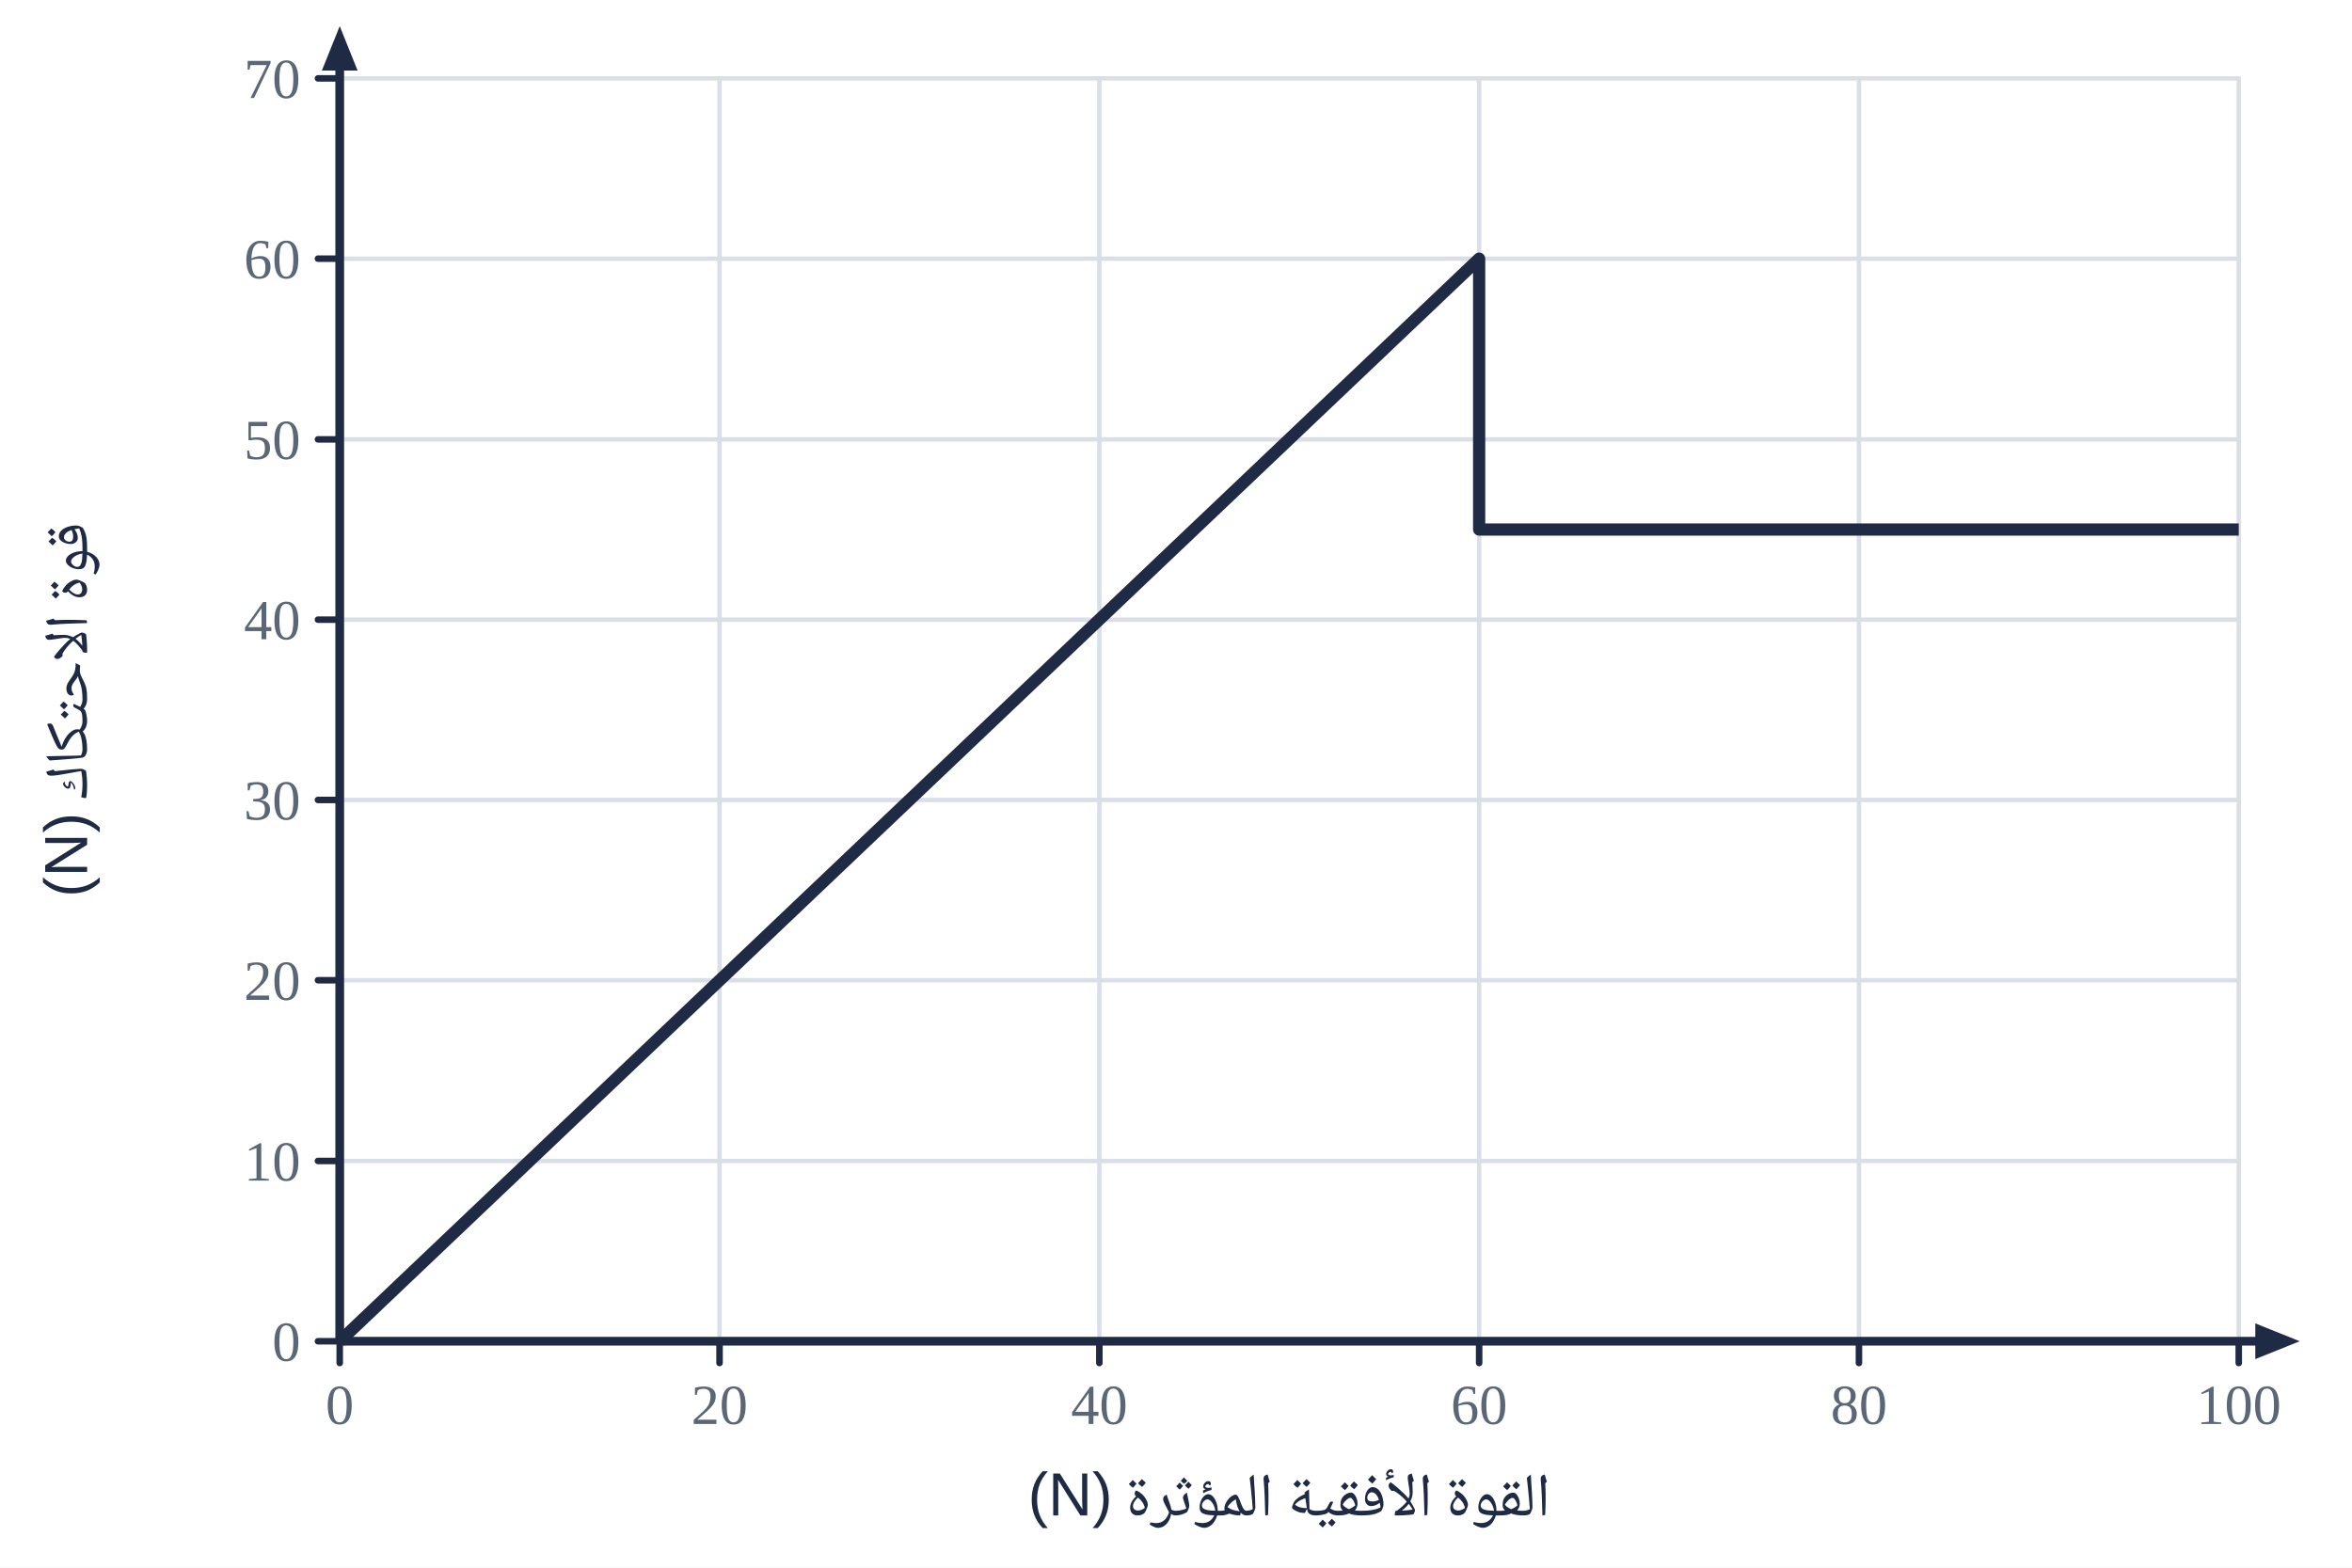
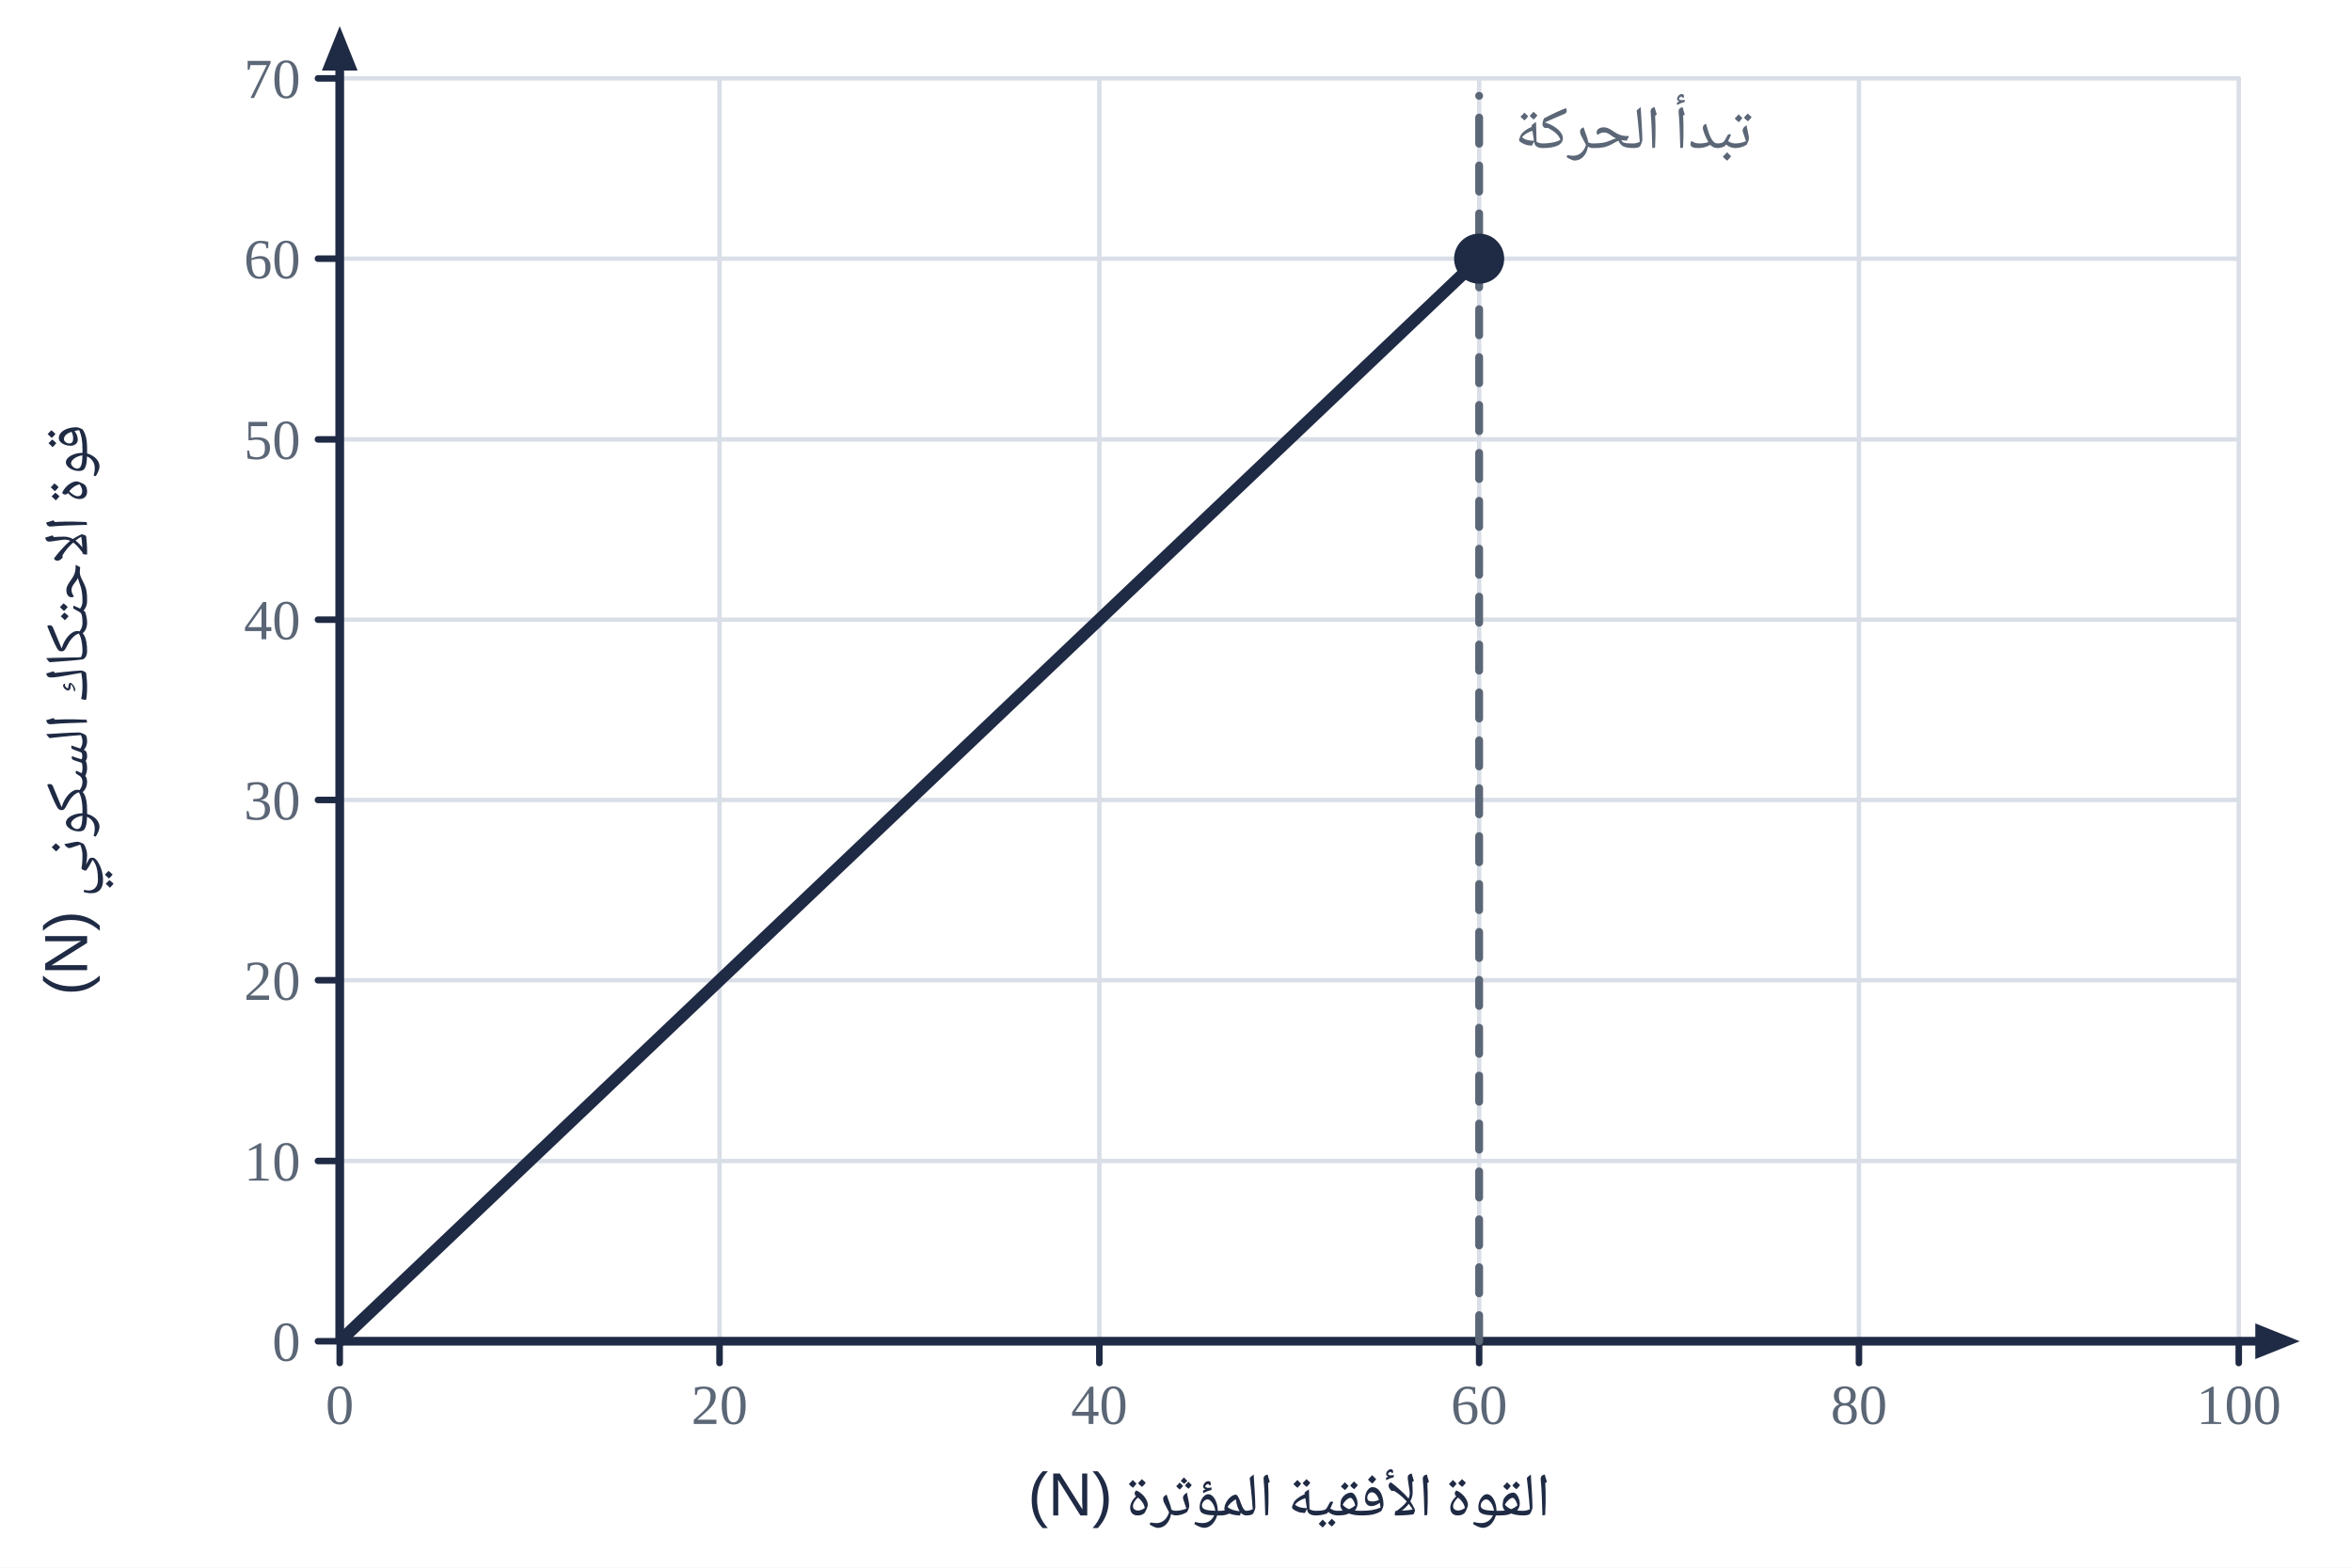
<svg xmlns="http://www.w3.org/2000/svg" viewBox="0 0 540 360" width="540" height="360">
  <rect width="540" height="360" fill="#fff" />
  <line x1="78.0" y1="18.0" x2="78.0" y2="308.0" stroke="#d9dee7" stroke-width="1" stroke-linecap="round" />
  <line x1="165.2" y1="18.0" x2="165.2" y2="308.0" stroke="#d9dee7" stroke-width="1" stroke-linecap="round" />
  <line x1="252.4" y1="18.0" x2="252.4" y2="308.0" stroke="#d9dee7" stroke-width="1" stroke-linecap="round" />
  <line x1="339.6" y1="18.0" x2="339.6" y2="308.0" stroke="#d9dee7" stroke-width="1" stroke-linecap="round" />
  <line x1="426.8" y1="18.0" x2="426.8" y2="308.0" stroke="#d9dee7" stroke-width="1" stroke-linecap="round" />
  <line x1="514.0" y1="18.0" x2="514.0" y2="308.0" stroke="#d9dee7" stroke-width="1" stroke-linecap="round" />
  <line x1="78.0" y1="308.0" x2="514.0" y2="308.0" stroke="#d9dee7" stroke-width="1" stroke-linecap="round" />
  <line x1="78.0" y1="266.6" x2="514.0" y2="266.6" stroke="#d9dee7" stroke-width="1" stroke-linecap="round" />
  <line x1="78.0" y1="225.1" x2="514.0" y2="225.1" stroke="#d9dee7" stroke-width="1" stroke-linecap="round" />
  <line x1="78.0" y1="183.7" x2="514.0" y2="183.7" stroke="#d9dee7" stroke-width="1" stroke-linecap="round" />
  <line x1="78.0" y1="142.3" x2="514.0" y2="142.3" stroke="#d9dee7" stroke-width="1" stroke-linecap="round" />
  <line x1="78.0" y1="100.9" x2="514.0" y2="100.9" stroke="#d9dee7" stroke-width="1" stroke-linecap="round" />
  <line x1="78.0" y1="59.4" x2="514.0" y2="59.4" stroke="#d9dee7" stroke-width="1" stroke-linecap="round" />
  <line x1="78.0" y1="18.0" x2="514.0" y2="18.0" stroke="#d9dee7" stroke-width="1" stroke-linecap="round" />
  <line x1="78.0" y1="308.0" x2="521.4" y2="308.0" stroke="#1f2a44" stroke-width="2" stroke-linecap="round" />
  <polygon points="528.0,308.0 517.8,312.1 517.8,303.9" fill="#1f2a44" />
  <line x1="78.0" y1="308.0" x2="78.0" y2="12.6" stroke="#1f2a44" stroke-width="2" stroke-linecap="round" />
  <polygon points="78.0,6.0 82.1,16.2 73.9,16.2" fill="#1f2a44" />
  <line x1="78.0" y1="308.0" x2="78.0" y2="313.0" stroke="#1f2a44" stroke-width="1.5" stroke-linecap="round" />
  <text x="78.0" y="327.0" text-anchor="middle" font-size="13" fill="#5b6676" font-weight="normal" font-family="'Times New Roman',Times,serif">0</text>
  <line x1="165.2" y1="308.0" x2="165.2" y2="313.0" stroke="#1f2a44" stroke-width="1.5" stroke-linecap="round" />
  <text x="165.2" y="327.0" text-anchor="middle" font-size="13" fill="#5b6676" font-weight="normal" font-family="'Times New Roman',Times,serif">20</text>
  <line x1="252.4" y1="308.0" x2="252.4" y2="313.0" stroke="#1f2a44" stroke-width="1.5" stroke-linecap="round" />
  <text x="252.4" y="327.0" text-anchor="middle" font-size="13" fill="#5b6676" font-weight="normal" font-family="'Times New Roman',Times,serif">40</text>
  <line x1="339.6" y1="308.0" x2="339.6" y2="313.0" stroke="#1f2a44" stroke-width="1.5" stroke-linecap="round" />
  <text x="339.6" y="327.0" text-anchor="middle" font-size="13" fill="#5b6676" font-weight="normal" font-family="'Times New Roman',Times,serif">60</text>
  <line x1="426.8" y1="308.0" x2="426.8" y2="313.0" stroke="#1f2a44" stroke-width="1.5" stroke-linecap="round" />
  <text x="426.8" y="327.0" text-anchor="middle" font-size="13" fill="#5b6676" font-weight="normal" font-family="'Times New Roman',Times,serif">80</text>
  <line x1="514.0" y1="308.0" x2="514.0" y2="313.0" stroke="#1f2a44" stroke-width="1.5" stroke-linecap="round" />
  <text x="514.0" y="327.0" text-anchor="middle" font-size="13" fill="#5b6676" font-weight="normal" font-family="'Times New Roman',Times,serif">100</text>
  <line x1="73.0" y1="308.0" x2="78.0" y2="308.0" stroke="#1f2a44" stroke-width="1.5" stroke-linecap="round" />
  <text x="69.0" y="312.5" text-anchor="end" font-size="13" fill="#5b6676" font-weight="normal" font-family="'Times New Roman',Times,serif">0</text>
  <line x1="73.0" y1="266.6" x2="78.0" y2="266.6" stroke="#1f2a44" stroke-width="1.5" stroke-linecap="round" />
  <text x="69.0" y="271.1" text-anchor="end" font-size="13" fill="#5b6676" font-weight="normal" font-family="'Times New Roman',Times,serif">10</text>
  <line x1="73.0" y1="225.1" x2="78.0" y2="225.1" stroke="#1f2a44" stroke-width="1.5" stroke-linecap="round" />
  <text x="69.0" y="229.6" text-anchor="end" font-size="13" fill="#5b6676" font-weight="normal" font-family="'Times New Roman',Times,serif">20</text>
  <line x1="73.0" y1="183.7" x2="78.0" y2="183.7" stroke="#1f2a44" stroke-width="1.5" stroke-linecap="round" />
  <text x="69.0" y="188.2" text-anchor="end" font-size="13" fill="#5b6676" font-weight="normal" font-family="'Times New Roman',Times,serif">30</text>
  <line x1="73.0" y1="142.3" x2="78.0" y2="142.3" stroke="#1f2a44" stroke-width="1.5" stroke-linecap="round" />
  <text x="69.0" y="146.8" text-anchor="end" font-size="13" fill="#5b6676" font-weight="normal" font-family="'Times New Roman',Times,serif">40</text>
  <line x1="73.0" y1="100.9" x2="78.0" y2="100.9" stroke="#1f2a44" stroke-width="1.5" stroke-linecap="round" />
  <text x="69.0" y="105.4" text-anchor="end" font-size="13" fill="#5b6676" font-weight="normal" font-family="'Times New Roman',Times,serif">50</text>
  <line x1="73.0" y1="59.4" x2="78.0" y2="59.4" stroke="#1f2a44" stroke-width="1.5" stroke-linecap="round" />
  <text x="69.0" y="63.9" text-anchor="end" font-size="13" fill="#5b6676" font-weight="normal" font-family="'Times New Roman',Times,serif">60</text>
  <line x1="73.0" y1="18.0" x2="78.0" y2="18.0" stroke="#1f2a44" stroke-width="1.5" stroke-linecap="round" />
  <text x="69.0" y="22.5" text-anchor="end" font-size="13" fill="#5b6676" font-weight="normal" font-family="'Times New Roman',Times,serif">70</text>
  <text x="296.0" y="348.0" text-anchor="middle" font-size="14" fill="#1f2a44" font-weight="normal" font-family="'IBM Plex Sans Arabic','Noto Naskh Arabic',Tahoma,Arial,sans-serif" direction="rtl">القوة الأفقية المؤثرة (N)</text>
-   <text x="20.0" y="163.0" text-anchor="middle" font-size="14" fill="#1f2a44" font-weight="normal" font-family="'IBM Plex Sans Arabic','Noto Naskh Arabic',Tahoma,Arial,sans-serif" direction="rtl" transform="rotate(-90 20 163.0)">قوة الاحتكاك (N)</text>
-   <polyline points="78.0,308.0 339.6,59.4 339.6,121.6 514.0,121.6" fill="none" stroke="#1f2a44" stroke-width="2.8" stroke-linejoin="round" />
+   <text x="20.0" y="163.0" text-anchor="middle" font-size="14" fill="#1f2a44" font-weight="normal" font-family="'IBM Plex Sans Arabic','Noto Naskh Arabic',Tahoma,Arial,sans-serif" direction="rtl" transform="rotate(-90 20 163.0)">قوة الاحتكاك السكوني (N)</text>
+   <polyline points="78.0,308.0 339.6,59.4" fill="none" stroke="#1f2a44" stroke-width="2.8" stroke-linejoin="round" />
+   <line x1="339.6" y1="308.0" x2="339.6" y2="22.0" stroke="#5b6676" stroke-width="1.8" stroke-linecap="round" stroke-dasharray="6 5" />
+   <circle cx="339.6" cy="59.4" r="5" fill="#1f2a44" stroke="#1f2a44" stroke-width="1.5" />
+   <text x="347.6" y="34.0" text-anchor="end" font-size="14" fill="#5b6676" font-weight="normal" font-family="'IBM Plex Sans Arabic','Noto Naskh Arabic',Tahoma,Arial,sans-serif" direction="rtl">تبدأ الحركة</text>
</svg>
